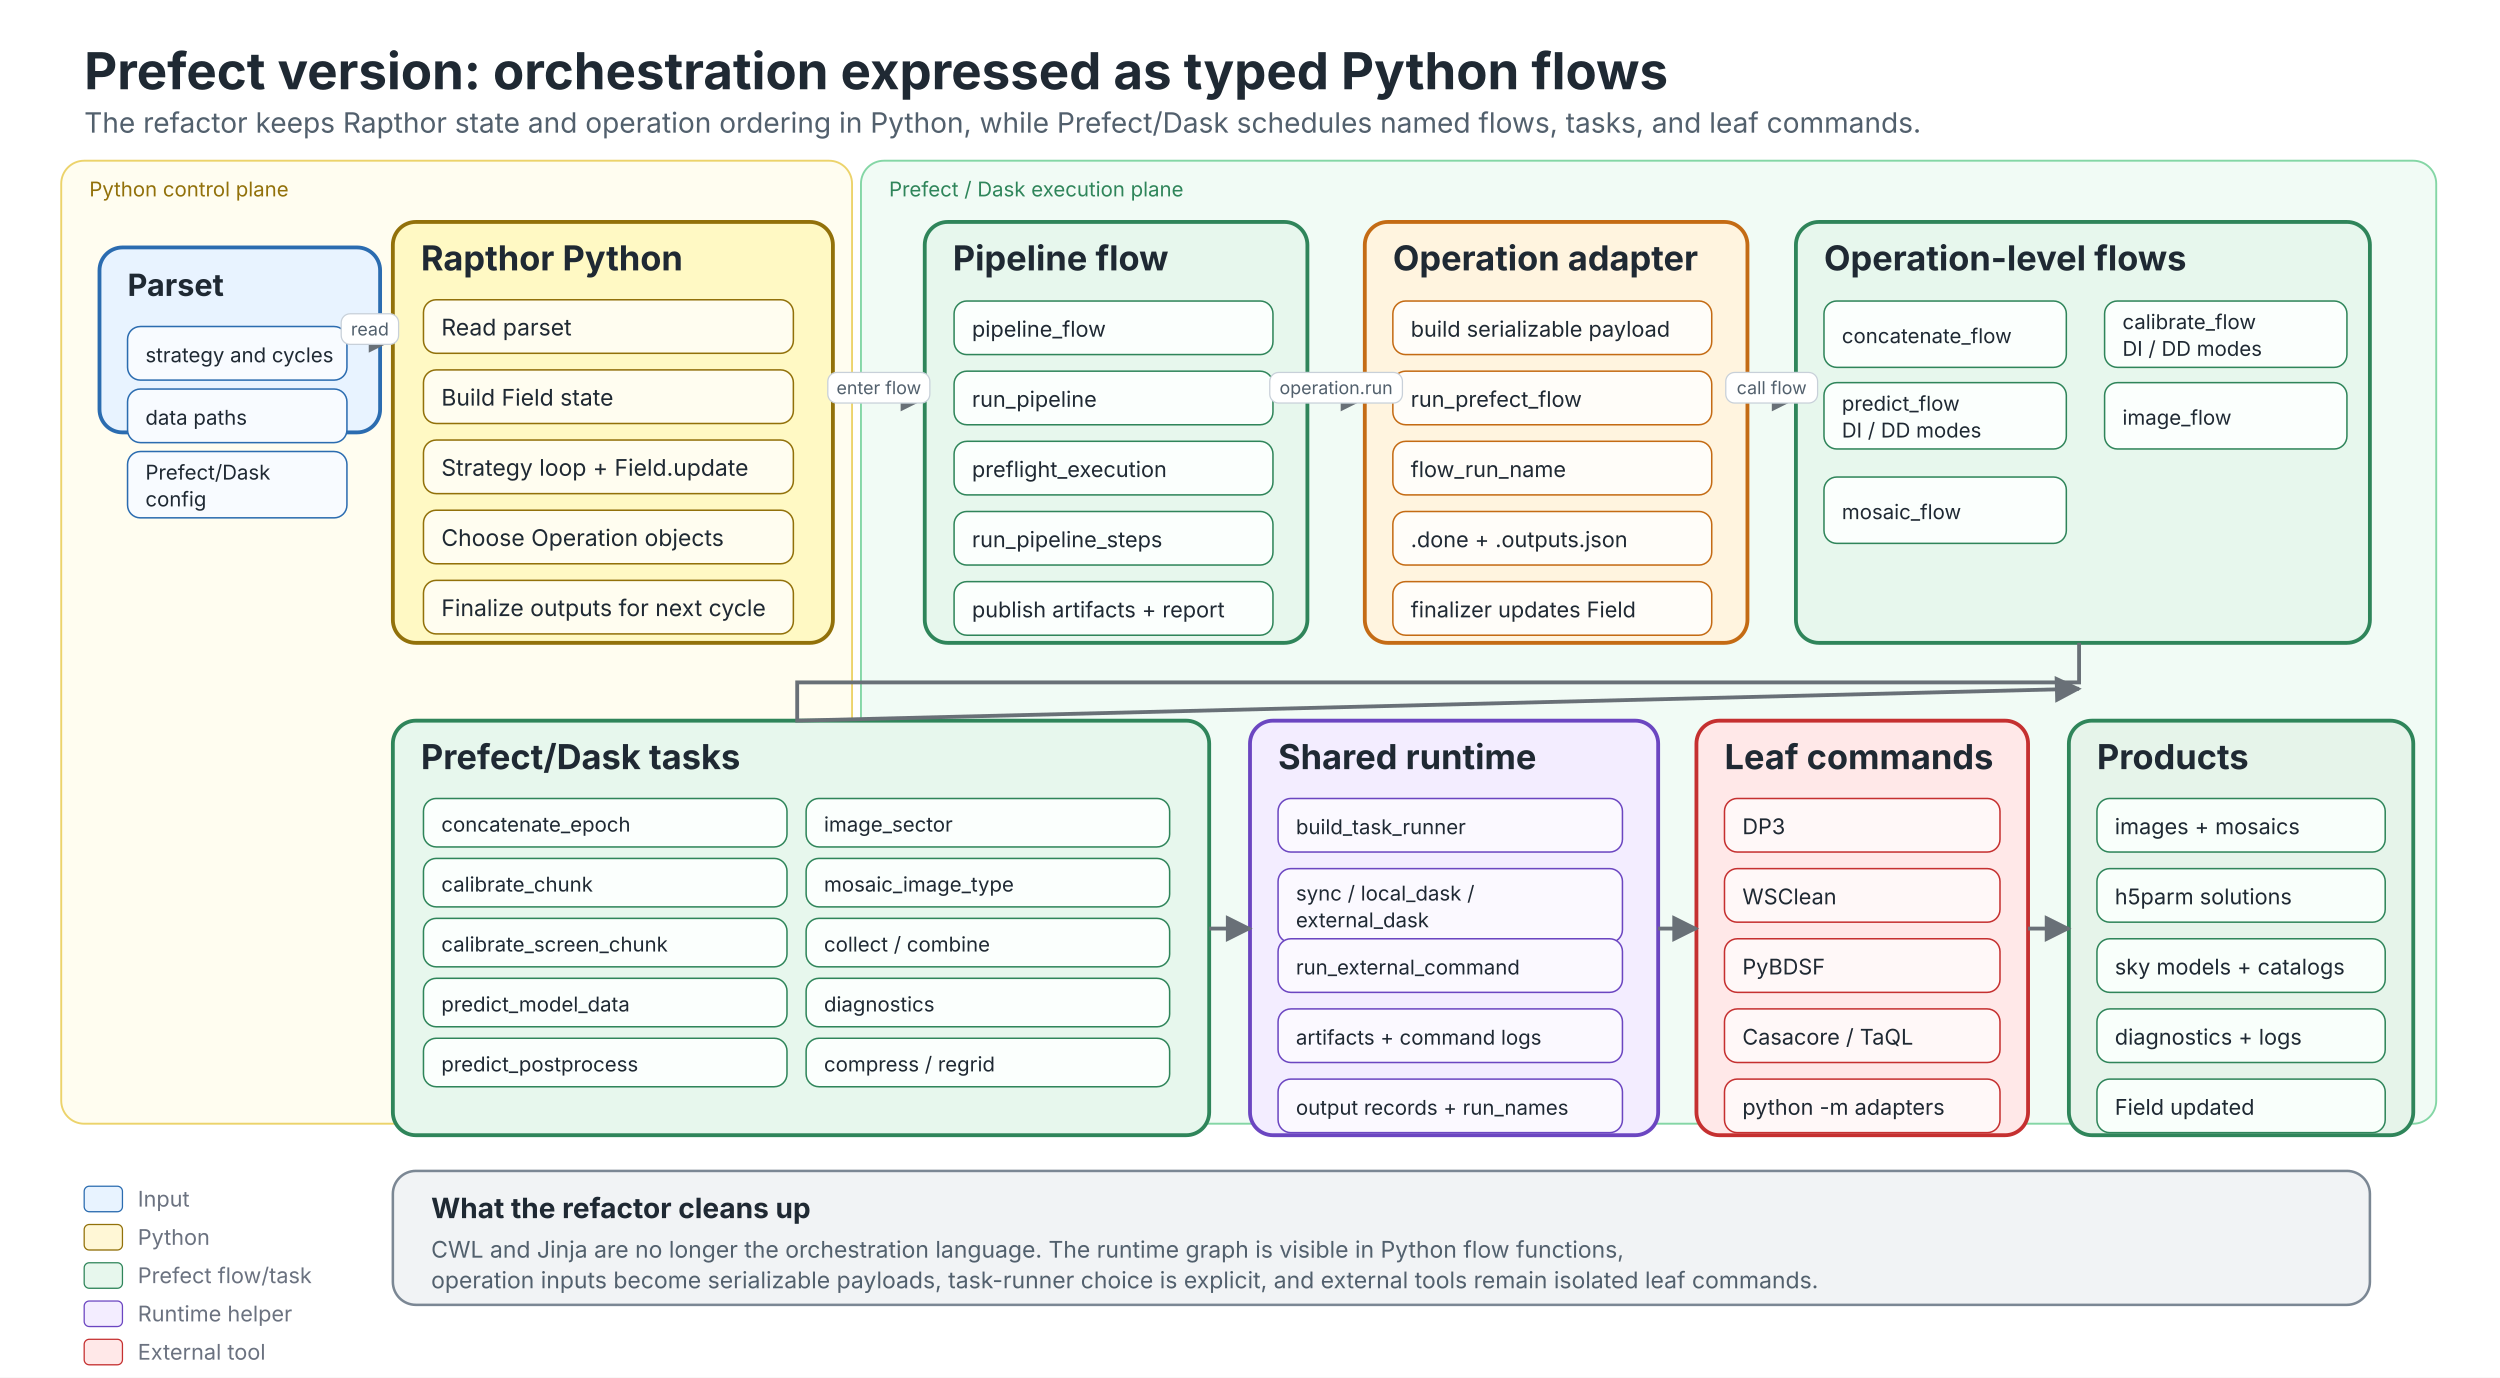
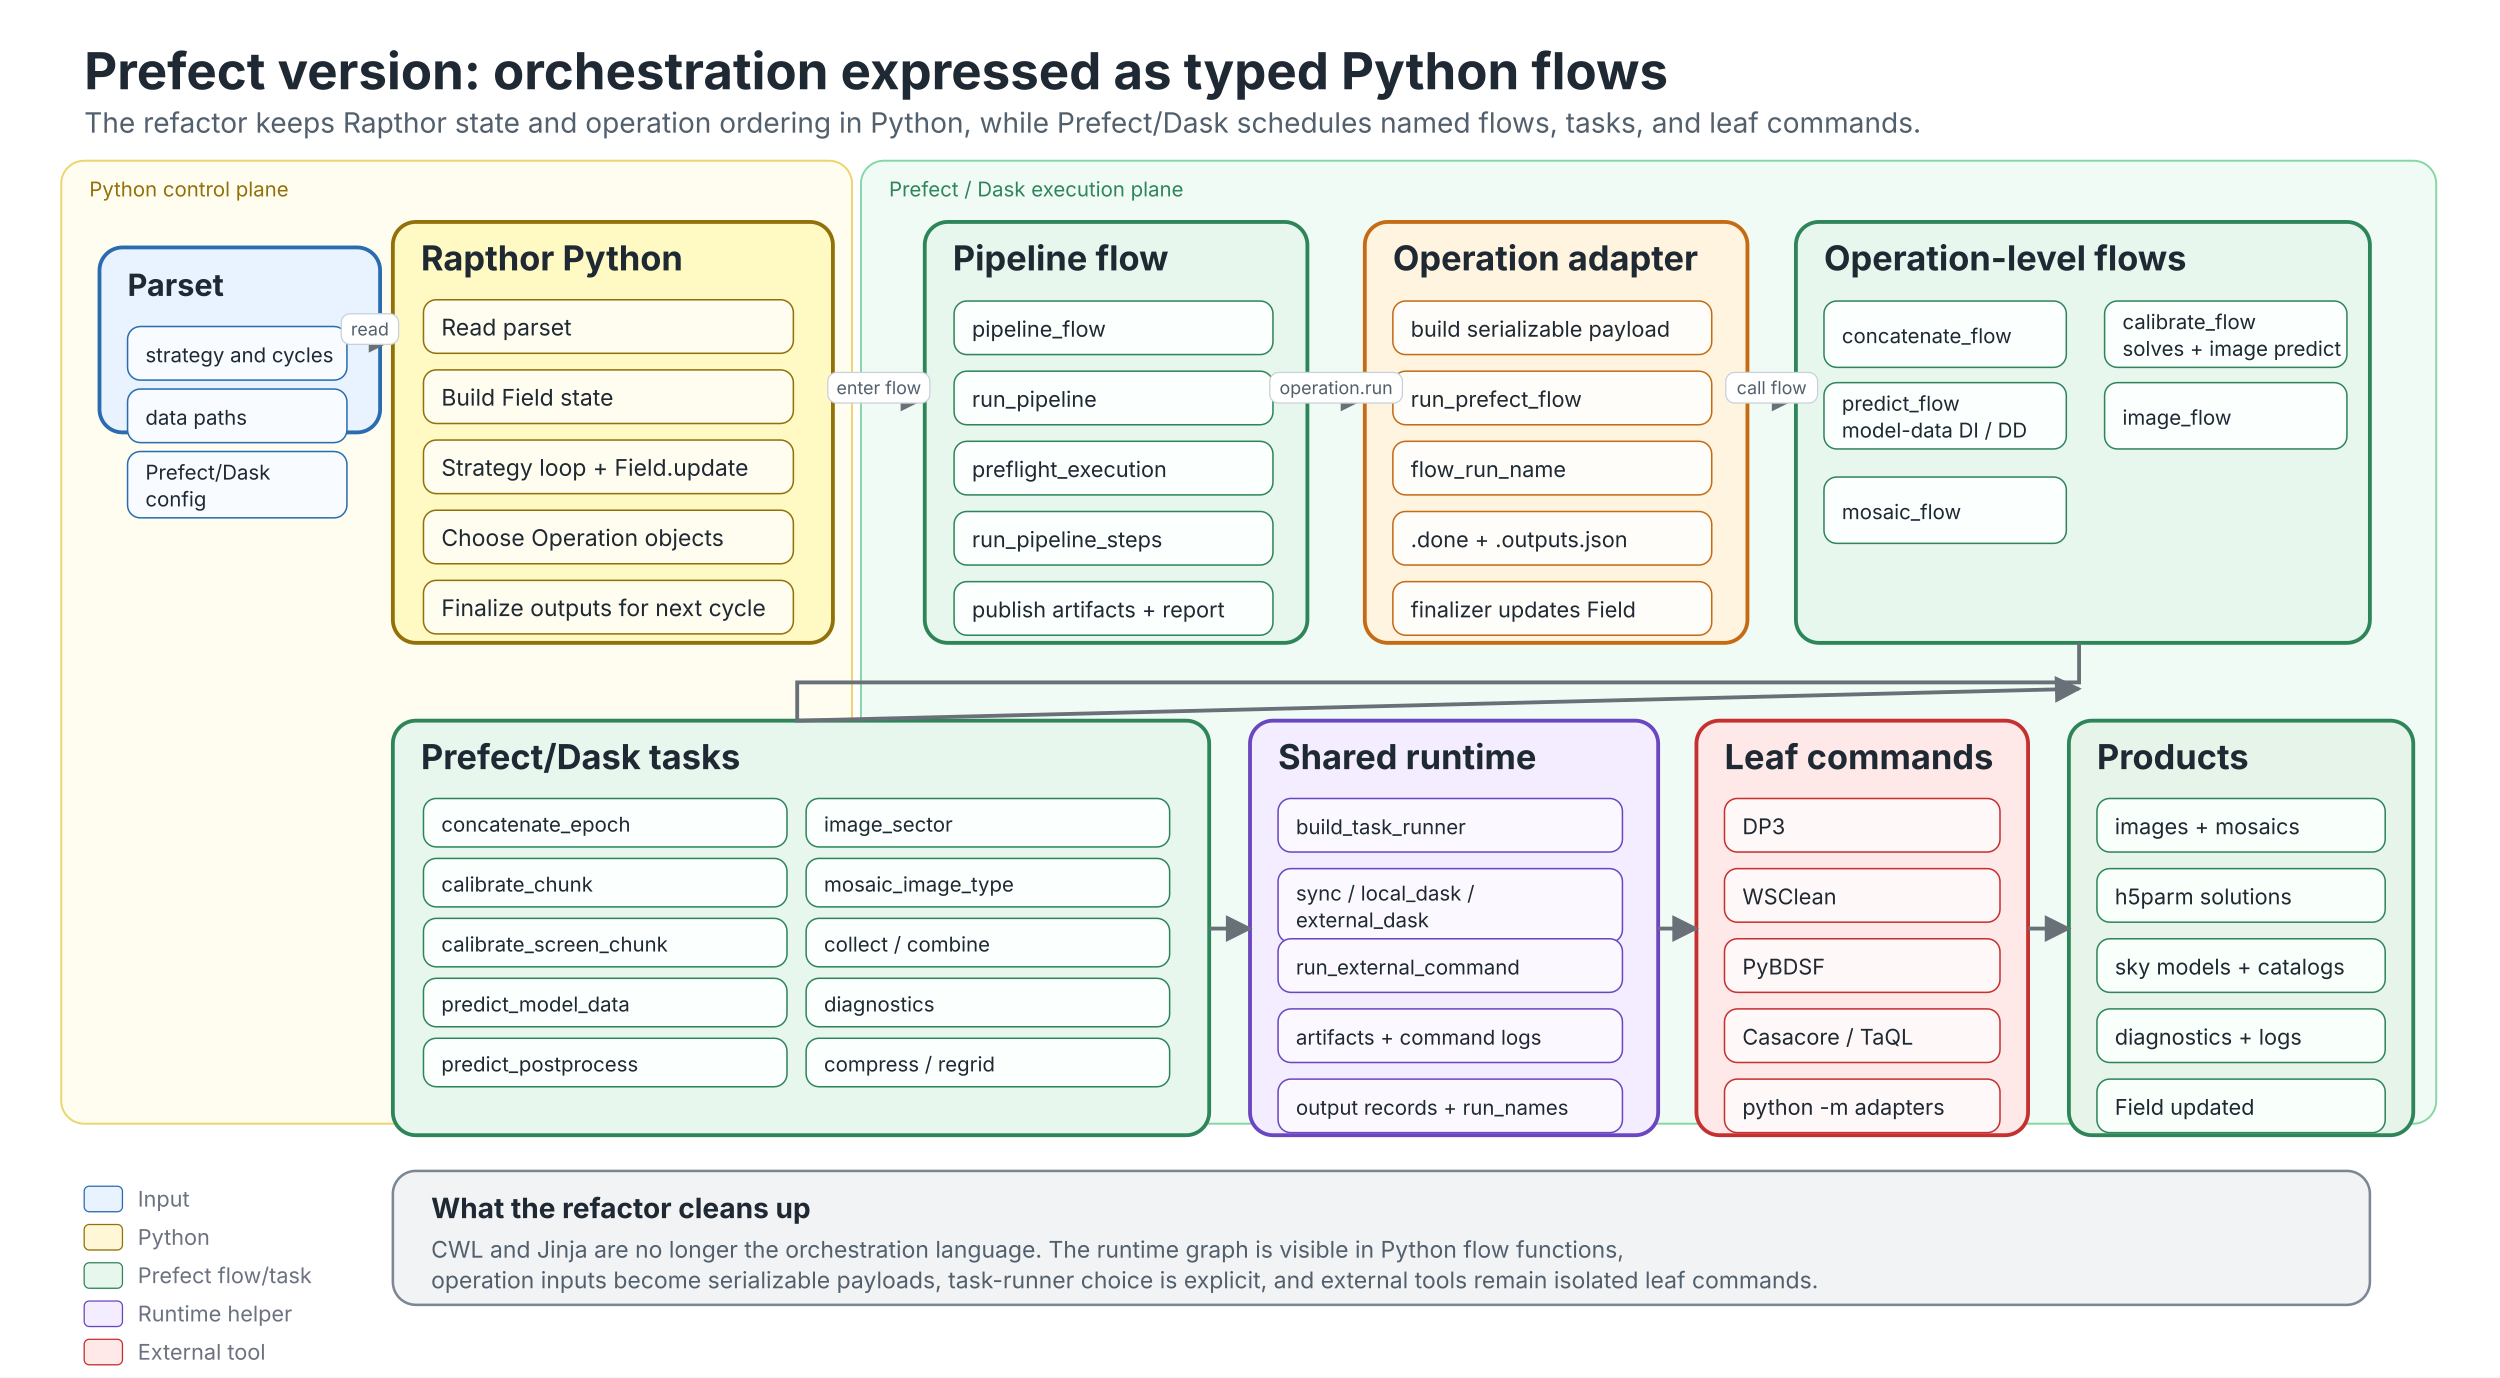
<svg xmlns="http://www.w3.org/2000/svg" width="1960" height="1080" viewBox="0 0 1960 1080">
  <defs>
    <marker id="arrow" viewBox="0 0 10 10" refX="9" refY="5" markerWidth="7" markerHeight="7" orient="auto-start-reverse">
      <path d="M 0 0 L 10 5 L 0 10 z" fill="#697077" />
    </marker>
  </defs>
  <rect x="0" y="0" width="1960" height="1080" rx="0" ry="0" fill="#ffffff" stroke="none" stroke-width="0" />
  <text x="66" y="70" font-family="Inter, Arial, sans-serif" font-size="40" font-weight="750" fill="#1f2933" text-anchor="start">Prefect version: orchestration expressed as typed Python flows</text>
  <text x="66" y="104" font-family="Inter, Arial, sans-serif" font-size="22" font-weight="400" fill="#52606d" text-anchor="start">The refactor keeps Rapthor state and operation ordering in Python, while Prefect/Dask schedules named flows, tasks, and leaf commands.</text>
  <rect x="48" y="126" width="620" height="755" rx="18" ry="18" fill="#fffdf0" stroke="#ecd36b" stroke-width="1.5" />
  <text x="70" y="154" font-family="Inter, Arial, sans-serif" font-size="16" font-weight="400" fill="#92710a" text-anchor="start">Python control plane</text>
  <rect x="675" y="126" width="1235" height="755" rx="18" ry="18" fill="#f1fbf5" stroke="#84d6a5" stroke-width="1.5" />
  <text x="697" y="154" font-family="Inter, Arial, sans-serif" font-size="16" font-weight="400" fill="#2f855a" text-anchor="start">Prefect / Dask execution plane</text>
  <rect x="78" y="194" width="220" height="145" rx="18" ry="18" fill="#e8f3ff" stroke="#2b6cb0" stroke-width="3" />
  <text x="100" y="232" font-family="Inter, Arial, sans-serif" font-size="24" font-weight="700" fill="#1f2933" text-anchor="start">Parset</text>
  <rect x="100" y="256" width="172" height="42" rx="10" ry="10" fill="#f8fbff" stroke="#2b6cb0" stroke-width="1.2" />
  <text x="114" y="284.0" font-family="Inter, Arial, sans-serif" font-size="16" font-weight="400" fill="#1f2933" text-anchor="start">strategy and cycles</text>
  <rect x="100" y="305" width="172" height="42" rx="10" ry="10" fill="#f8fbff" stroke="#2b6cb0" stroke-width="1.2" />
  <text x="114" y="333.0" font-family="Inter, Arial, sans-serif" font-size="16" font-weight="400" fill="#1f2933" text-anchor="start">data paths</text>
  <rect x="100" y="354" width="172" height="52" rx="10" ry="10" fill="#f8fbff" stroke="#2b6cb0" stroke-width="1.2" />
  <text x="114" y="376.0" font-family="Inter, Arial, sans-serif" font-size="16" font-weight="400" fill="#1f2933" text-anchor="start">
    <tspan x="114" dy="0">Prefect/Dask</tspan>
    <tspan x="114" dy="21">config</tspan>
  </text>
  <rect x="308" y="174" width="345" height="330" rx="18" ry="18" fill="#fff9c4" stroke="#92710a" stroke-width="3" />
  <text x="330" y="212" font-family="Inter, Arial, sans-serif" font-size="27" font-weight="700" fill="#1f2933" text-anchor="start">Rapthor Python</text>
  <rect x="332" y="235" width="290" height="42" rx="10" ry="10" fill="#fffdf0" stroke="#92710a" stroke-width="1.2" />
  <text x="346" y="263.0" font-family="Inter, Arial, sans-serif" font-size="18" font-weight="400" fill="#1f2933" text-anchor="start">Read parset</text>
  <rect x="332" y="290" width="290" height="42" rx="10" ry="10" fill="#fffdf0" stroke="#92710a" stroke-width="1.2" />
  <text x="346" y="318.0" font-family="Inter, Arial, sans-serif" font-size="18" font-weight="400" fill="#1f2933" text-anchor="start">Build Field state</text>
  <rect x="332" y="345" width="290" height="42" rx="10" ry="10" fill="#fffdf0" stroke="#92710a" stroke-width="1.2" />
  <text x="346" y="373.0" font-family="Inter, Arial, sans-serif" font-size="18" font-weight="400" fill="#1f2933" text-anchor="start">Strategy loop + Field.update</text>
  <rect x="332" y="400" width="290" height="42" rx="10" ry="10" fill="#fffdf0" stroke="#92710a" stroke-width="1.2" />
  <text x="346" y="428.0" font-family="Inter, Arial, sans-serif" font-size="18" font-weight="400" fill="#1f2933" text-anchor="start">Choose Operation objects</text>
  <rect x="332" y="455" width="290" height="42" rx="10" ry="10" fill="#fffdf0" stroke="#92710a" stroke-width="1.2" />
  <text x="346" y="483.0" font-family="Inter, Arial, sans-serif" font-size="18" font-weight="400" fill="#1f2933" text-anchor="start">Finalize outputs for next cycle</text>
  <rect x="725" y="174" width="300" height="330" rx="18" ry="18" fill="#e7f7ed" stroke="#2f855a" stroke-width="3" />
  <text x="747" y="212" font-family="Inter, Arial, sans-serif" font-size="27" font-weight="700" fill="#1f2933" text-anchor="start">Pipeline flow</text>
  <rect x="748" y="236" width="250" height="42" rx="10" ry="10" fill="#fbfffd" stroke="#2f855a" stroke-width="1.2" />
  <text x="762" y="264.0" font-family="Inter, Arial, sans-serif" font-size="17" font-weight="400" fill="#1f2933" text-anchor="start">pipeline_flow</text>
  <rect x="748" y="291" width="250" height="42" rx="10" ry="10" fill="#fbfffd" stroke="#2f855a" stroke-width="1.2" />
  <text x="762" y="319.0" font-family="Inter, Arial, sans-serif" font-size="17" font-weight="400" fill="#1f2933" text-anchor="start">run_pipeline</text>
  <rect x="748" y="346" width="250" height="42" rx="10" ry="10" fill="#fbfffd" stroke="#2f855a" stroke-width="1.2" />
  <text x="762" y="374.0" font-family="Inter, Arial, sans-serif" font-size="17" font-weight="400" fill="#1f2933" text-anchor="start">preflight_execution</text>
  <rect x="748" y="401" width="250" height="42" rx="10" ry="10" fill="#fbfffd" stroke="#2f855a" stroke-width="1.2" />
  <text x="762" y="429.0" font-family="Inter, Arial, sans-serif" font-size="17" font-weight="400" fill="#1f2933" text-anchor="start">run_pipeline_steps</text>
  <rect x="748" y="456" width="250" height="42" rx="10" ry="10" fill="#fbfffd" stroke="#2f855a" stroke-width="1.2" />
  <text x="762" y="484.0" font-family="Inter, Arial, sans-serif" font-size="17" font-weight="400" fill="#1f2933" text-anchor="start">publish artifacts + report</text>
  <rect x="1070" y="174" width="300" height="330" rx="18" ry="18" fill="#fff4df" stroke="#c46b14" stroke-width="3" />
  <text x="1092" y="212" font-family="Inter, Arial, sans-serif" font-size="27" font-weight="700" fill="#1f2933" text-anchor="start">Operation adapter</text>
  <rect x="1092" y="236" width="250" height="42" rx="10" ry="10" fill="#fffdf9" stroke="#c46b14" stroke-width="1.2" />
  <text x="1106" y="264.0" font-family="Inter, Arial, sans-serif" font-size="17" font-weight="400" fill="#1f2933" text-anchor="start">build serializable payload</text>
  <rect x="1092" y="291" width="250" height="42" rx="10" ry="10" fill="#fffdf9" stroke="#c46b14" stroke-width="1.2" />
  <text x="1106" y="319.0" font-family="Inter, Arial, sans-serif" font-size="17" font-weight="400" fill="#1f2933" text-anchor="start">run_prefect_flow</text>
  <rect x="1092" y="346" width="250" height="42" rx="10" ry="10" fill="#fffdf9" stroke="#c46b14" stroke-width="1.2" />
  <text x="1106" y="374.0" font-family="Inter, Arial, sans-serif" font-size="17" font-weight="400" fill="#1f2933" text-anchor="start">flow_run_name</text>
  <rect x="1092" y="401" width="250" height="42" rx="10" ry="10" fill="#fffdf9" stroke="#c46b14" stroke-width="1.2" />
  <text x="1106" y="429.0" font-family="Inter, Arial, sans-serif" font-size="17" font-weight="400" fill="#1f2933" text-anchor="start">.done + .outputs.json</text>
  <rect x="1092" y="456" width="250" height="42" rx="10" ry="10" fill="#fffdf9" stroke="#c46b14" stroke-width="1.2" />
  <text x="1106" y="484.0" font-family="Inter, Arial, sans-serif" font-size="17" font-weight="400" fill="#1f2933" text-anchor="start">finalizer updates Field</text>
  <rect x="1408" y="174" width="450" height="330" rx="18" ry="18" fill="#e7f7ed" stroke="#2f855a" stroke-width="3" />
  <text x="1430" y="212" font-family="Inter, Arial, sans-serif" font-size="27" font-weight="700" fill="#1f2933" text-anchor="start">Operation-level flows</text>
  <rect x="1430" y="236" width="190" height="52" rx="10" ry="10" fill="#fbfffd" stroke="#2f855a" stroke-width="1.2" />
  <text x="1444" y="269.0" font-family="Inter, Arial, sans-serif" font-size="16" font-weight="400" fill="#1f2933" text-anchor="start">concatenate_flow</text>
  <rect x="1650" y="236" width="190" height="52" rx="10" ry="10" fill="#fbfffd" stroke="#2f855a" stroke-width="1.2" />
  <text x="1664" y="258.0" font-family="Inter, Arial, sans-serif" font-size="16" font-weight="400" fill="#1f2933" text-anchor="start">
    <tspan x="1664" dy="0">calibrate_flow</tspan>
-     <tspan x="1664" dy="21">DI / DD modes</tspan>
+     <tspan x="1664" dy="21">solves + image predict</tspan>
  </text>
  <rect x="1430" y="300" width="190" height="52" rx="10" ry="10" fill="#fbfffd" stroke="#2f855a" stroke-width="1.2" />
  <text x="1444" y="322.0" font-family="Inter, Arial, sans-serif" font-size="16" font-weight="400" fill="#1f2933" text-anchor="start">
    <tspan x="1444" dy="0">predict_flow</tspan>
-     <tspan x="1444" dy="21">DI / DD modes</tspan>
+     <tspan x="1444" dy="21">model-data DI / DD</tspan>
  </text>
  <rect x="1650" y="300" width="190" height="52" rx="10" ry="10" fill="#fbfffd" stroke="#2f855a" stroke-width="1.2" />
  <text x="1664" y="333.0" font-family="Inter, Arial, sans-serif" font-size="16" font-weight="400" fill="#1f2933" text-anchor="start">image_flow</text>
  <rect x="1430" y="374" width="190" height="52" rx="10" ry="10" fill="#fbfffd" stroke="#2f855a" stroke-width="1.2" />
  <text x="1444" y="407.0" font-family="Inter, Arial, sans-serif" font-size="16" font-weight="400" fill="#1f2933" text-anchor="start">mosaic_flow</text>
  <rect x="308" y="565" width="640" height="325" rx="18" ry="18" fill="#e7f7ed" stroke="#2f855a" stroke-width="3" />
  <text x="330" y="603" font-family="Inter, Arial, sans-serif" font-size="27" font-weight="700" fill="#1f2933" text-anchor="start">Prefect/Dask tasks</text>
  <rect x="332" y="626" width="285" height="38" rx="10" ry="10" fill="#fbfffd" stroke="#2f855a" stroke-width="1.2" />
  <text x="346" y="652.0" font-family="Inter, Arial, sans-serif" font-size="16" font-weight="400" fill="#1f2933" text-anchor="start">concatenate_epoch</text>
  <rect x="332" y="673" width="285" height="38" rx="10" ry="10" fill="#fbfffd" stroke="#2f855a" stroke-width="1.2" />
  <text x="346" y="699.0" font-family="Inter, Arial, sans-serif" font-size="16" font-weight="400" fill="#1f2933" text-anchor="start">calibrate_chunk</text>
  <rect x="332" y="720" width="285" height="38" rx="10" ry="10" fill="#fbfffd" stroke="#2f855a" stroke-width="1.2" />
  <text x="346" y="746.0" font-family="Inter, Arial, sans-serif" font-size="16" font-weight="400" fill="#1f2933" text-anchor="start">calibrate_screen_chunk</text>
  <rect x="332" y="767" width="285" height="38" rx="10" ry="10" fill="#fbfffd" stroke="#2f855a" stroke-width="1.2" />
  <text x="346" y="793.0" font-family="Inter, Arial, sans-serif" font-size="16" font-weight="400" fill="#1f2933" text-anchor="start">predict_model_data</text>
  <rect x="332" y="814" width="285" height="38" rx="10" ry="10" fill="#fbfffd" stroke="#2f855a" stroke-width="1.2" />
  <text x="346" y="840.0" font-family="Inter, Arial, sans-serif" font-size="16" font-weight="400" fill="#1f2933" text-anchor="start">predict_postprocess</text>
  <rect x="632" y="626" width="285" height="38" rx="10" ry="10" fill="#fbfffd" stroke="#2f855a" stroke-width="1.2" />
  <text x="646" y="652.0" font-family="Inter, Arial, sans-serif" font-size="16" font-weight="400" fill="#1f2933" text-anchor="start">image_sector</text>
  <rect x="632" y="673" width="285" height="38" rx="10" ry="10" fill="#fbfffd" stroke="#2f855a" stroke-width="1.2" />
  <text x="646" y="699.0" font-family="Inter, Arial, sans-serif" font-size="16" font-weight="400" fill="#1f2933" text-anchor="start">mosaic_image_type</text>
  <rect x="632" y="720" width="285" height="38" rx="10" ry="10" fill="#fbfffd" stroke="#2f855a" stroke-width="1.2" />
  <text x="646" y="746.0" font-family="Inter, Arial, sans-serif" font-size="16" font-weight="400" fill="#1f2933" text-anchor="start">collect / combine</text>
  <rect x="632" y="767" width="285" height="38" rx="10" ry="10" fill="#fbfffd" stroke="#2f855a" stroke-width="1.2" />
  <text x="646" y="793.0" font-family="Inter, Arial, sans-serif" font-size="16" font-weight="400" fill="#1f2933" text-anchor="start">diagnostics</text>
  <rect x="632" y="814" width="285" height="38" rx="10" ry="10" fill="#fbfffd" stroke="#2f855a" stroke-width="1.2" />
  <text x="646" y="840.0" font-family="Inter, Arial, sans-serif" font-size="16" font-weight="400" fill="#1f2933" text-anchor="start">compress / regrid</text>
  <rect x="980" y="565" width="320" height="325" rx="18" ry="18" fill="#f3edff" stroke="#6b46c1" stroke-width="3" />
  <text x="1002" y="603" font-family="Inter, Arial, sans-serif" font-size="27" font-weight="700" fill="#1f2933" text-anchor="start">Shared runtime</text>
  <rect x="1002" y="626" width="270" height="42" rx="10" ry="10" fill="#fbf9ff" stroke="#6b46c1" stroke-width="1.2" />
  <text x="1016" y="654.0" font-family="Inter, Arial, sans-serif" font-size="16" font-weight="400" fill="#1f2933" text-anchor="start">build_task_runner</text>
  <rect x="1002" y="681" width="270" height="58" rx="10" ry="10" fill="#fbf9ff" stroke="#6b46c1" stroke-width="1.2" />
  <text x="1016" y="706.0" font-family="Inter, Arial, sans-serif" font-size="16" font-weight="400" fill="#1f2933" text-anchor="start">
    <tspan x="1016" dy="0">sync / local_dask /</tspan>
    <tspan x="1016" dy="21">external_dask</tspan>
  </text>
  <rect x="1002" y="736" width="270" height="42" rx="10" ry="10" fill="#fbf9ff" stroke="#6b46c1" stroke-width="1.2" />
  <text x="1016" y="764.0" font-family="Inter, Arial, sans-serif" font-size="16" font-weight="400" fill="#1f2933" text-anchor="start">run_external_command</text>
  <rect x="1002" y="791" width="270" height="42" rx="10" ry="10" fill="#fbf9ff" stroke="#6b46c1" stroke-width="1.2" />
  <text x="1016" y="819.0" font-family="Inter, Arial, sans-serif" font-size="16" font-weight="400" fill="#1f2933" text-anchor="start">artifacts + command logs</text>
  <rect x="1002" y="846" width="270" height="42" rx="10" ry="10" fill="#fbf9ff" stroke="#6b46c1" stroke-width="1.2" />
  <text x="1016" y="874.0" font-family="Inter, Arial, sans-serif" font-size="16" font-weight="400" fill="#1f2933" text-anchor="start">output records + run_names</text>
  <rect x="1330" y="565" width="260" height="325" rx="18" ry="18" fill="#ffe8e8" stroke="#c53030" stroke-width="3" />
  <text x="1352" y="603" font-family="Inter, Arial, sans-serif" font-size="27" font-weight="700" fill="#1f2933" text-anchor="start">Leaf commands</text>
  <rect x="1352" y="626" width="216" height="42" rx="10" ry="10" fill="#fff8f8" stroke="#c53030" stroke-width="1.2" />
  <text x="1366" y="654.0" font-family="Inter, Arial, sans-serif" font-size="17" font-weight="400" fill="#1f2933" text-anchor="start">DP3</text>
  <rect x="1352" y="681" width="216" height="42" rx="10" ry="10" fill="#fff8f8" stroke="#c53030" stroke-width="1.2" />
  <text x="1366" y="709.0" font-family="Inter, Arial, sans-serif" font-size="17" font-weight="400" fill="#1f2933" text-anchor="start">WSClean</text>
  <rect x="1352" y="736" width="216" height="42" rx="10" ry="10" fill="#fff8f8" stroke="#c53030" stroke-width="1.2" />
  <text x="1366" y="764.0" font-family="Inter, Arial, sans-serif" font-size="17" font-weight="400" fill="#1f2933" text-anchor="start">PyBDSF</text>
  <rect x="1352" y="791" width="216" height="42" rx="10" ry="10" fill="#fff8f8" stroke="#c53030" stroke-width="1.2" />
  <text x="1366" y="819.0" font-family="Inter, Arial, sans-serif" font-size="17" font-weight="400" fill="#1f2933" text-anchor="start">Casacore / TaQL</text>
  <rect x="1352" y="846" width="216" height="42" rx="10" ry="10" fill="#fff8f8" stroke="#c53030" stroke-width="1.2" />
  <text x="1366" y="874.0" font-family="Inter, Arial, sans-serif" font-size="17" font-weight="400" fill="#1f2933" text-anchor="start">python -m adapters</text>
  <rect x="1622" y="565" width="270" height="325" rx="18" ry="18" fill="#e6f4ea" stroke="#2f855a" stroke-width="3" />
  <text x="1644" y="603" font-family="Inter, Arial, sans-serif" font-size="27" font-weight="700" fill="#1f2933" text-anchor="start">Products</text>
  <rect x="1644" y="626" width="226" height="42" rx="10" ry="10" fill="#f9fffb" stroke="#2f855a" stroke-width="1.2" />
  <text x="1658" y="654.0" font-family="Inter, Arial, sans-serif" font-size="17" font-weight="400" fill="#1f2933" text-anchor="start">images + mosaics</text>
  <rect x="1644" y="681" width="226" height="42" rx="10" ry="10" fill="#f9fffb" stroke="#2f855a" stroke-width="1.2" />
  <text x="1658" y="709.0" font-family="Inter, Arial, sans-serif" font-size="17" font-weight="400" fill="#1f2933" text-anchor="start">h5parm solutions</text>
  <rect x="1644" y="736" width="226" height="42" rx="10" ry="10" fill="#f9fffb" stroke="#2f855a" stroke-width="1.2" />
  <text x="1658" y="764.0" font-family="Inter, Arial, sans-serif" font-size="17" font-weight="400" fill="#1f2933" text-anchor="start">sky models + catalogs</text>
  <rect x="1644" y="791" width="226" height="42" rx="10" ry="10" fill="#f9fffb" stroke="#2f855a" stroke-width="1.2" />
  <text x="1658" y="819.0" font-family="Inter, Arial, sans-serif" font-size="17" font-weight="400" fill="#1f2933" text-anchor="start">diagnostics + logs</text>
  <rect x="1644" y="846" width="226" height="42" rx="10" ry="10" fill="#f9fffb" stroke="#2f855a" stroke-width="1.2" />
  <text x="1658" y="874.0" font-family="Inter, Arial, sans-serif" font-size="17" font-weight="400" fill="#1f2933" text-anchor="start">Field updated</text>
  <line x1="272" y1="266" x2="308" y2="266" stroke="#697077" stroke-width="3" marker-end="url(#arrow)" />
  <rect x="267.5" y="246.0" width="45" height="24" rx="7" ry="7" fill="#ffffff" stroke="#c8d0d9" stroke-width="1" />
  <text x="290.0" y="263.0" font-family="Inter, Arial, sans-serif" font-size="14" font-weight="400" fill="#52606d" text-anchor="middle">read</text>
  <line x1="653" y1="312" x2="725" y2="312" stroke="#697077" stroke-width="3" marker-end="url(#arrow)" />
  <rect x="649.0" y="292.0" width="80" height="24" rx="7" ry="7" fill="#ffffff" stroke="#c8d0d9" stroke-width="1" />
  <text x="689.0" y="309.0" font-family="Inter, Arial, sans-serif" font-size="14" font-weight="400" fill="#52606d" text-anchor="middle">enter flow</text>
  <line x1="1025" y1="312" x2="1070" y2="312" stroke="#697077" stroke-width="3" marker-end="url(#arrow)" />
  <rect x="995.5" y="292.0" width="104" height="24" rx="7" ry="7" fill="#ffffff" stroke="#c8d0d9" stroke-width="1" />
  <text x="1047.5" y="309.0" font-family="Inter, Arial, sans-serif" font-size="14" font-weight="400" fill="#52606d" text-anchor="middle">operation.run</text>
  <line x1="1370" y1="312" x2="1408" y2="312" stroke="#697077" stroke-width="3" marker-end="url(#arrow)" />
  <rect x="1353.0" y="292.0" width="72" height="24" rx="7" ry="7" fill="#ffffff" stroke="#c8d0d9" stroke-width="1" />
  <text x="1389.0" y="309.0" font-family="Inter, Arial, sans-serif" font-size="14" font-weight="400" fill="#52606d" text-anchor="middle">call flow</text>
  <path d="M1630,504 L1630,535 L625,535 L625,565 L1630,540" fill="none" stroke="#697077" stroke-width="3" marker-end="url(#arrow)" />
  <line x1="948" y1="728" x2="980" y2="728" stroke="#697077" stroke-width="3" marker-end="url(#arrow)" />
  <line x1="1300" y1="728" x2="1330" y2="728" stroke="#697077" stroke-width="3" marker-end="url(#arrow)" />
  <line x1="1590" y1="728" x2="1622" y2="728" stroke="#697077" stroke-width="3" marker-end="url(#arrow)" />
  <rect x="66" y="930" width="30" height="20" rx="4" ry="4" fill="#e8f3ff" stroke="#2b6cb0" stroke-width="1" />
  <text x="108" y="946" font-family="Inter, Arial, sans-serif" font-size="17" font-weight="400" fill="#6b7280" text-anchor="start">Input</text>
  <rect x="66" y="960" width="30" height="20" rx="4" ry="4" fill="#fff7d6" stroke="#92710a" stroke-width="1" />
  <text x="108" y="976" font-family="Inter, Arial, sans-serif" font-size="17" font-weight="400" fill="#6b7280" text-anchor="start">Python</text>
  <rect x="66" y="990" width="30" height="20" rx="4" ry="4" fill="#e7f7ed" stroke="#2f855a" stroke-width="1" />
  <text x="108" y="1006" font-family="Inter, Arial, sans-serif" font-size="17" font-weight="400" fill="#6b7280" text-anchor="start">Prefect flow/task</text>
  <rect x="66" y="1020" width="30" height="20" rx="4" ry="4" fill="#f3edff" stroke="#6b46c1" stroke-width="1" />
  <text x="108" y="1036" font-family="Inter, Arial, sans-serif" font-size="17" font-weight="400" fill="#6b7280" text-anchor="start">Runtime helper</text>
  <rect x="66" y="1050" width="30" height="20" rx="4" ry="4" fill="#ffe8e8" stroke="#c53030" stroke-width="1" />
  <text x="108" y="1066" font-family="Inter, Arial, sans-serif" font-size="17" font-weight="400" fill="#6b7280" text-anchor="start">External tool</text>
  <rect x="308" y="918" width="1550" height="105" rx="18" ry="18" fill="#f1f3f5" stroke="#7b8794" stroke-width="2" />
  <text x="338" y="955" font-family="Inter, Arial, sans-serif" font-size="22" font-weight="700" fill="#1f2933" text-anchor="start">What the refactor cleans up</text>
  <text x="338" y="986" font-family="Inter, Arial, sans-serif" font-size="18" font-weight="400" fill="#52606d" text-anchor="start">
    <tspan x="338" dy="0">CWL and Jinja are no longer the orchestration language. The runtime graph is visible in Python flow functions,</tspan>
    <tspan x="338" dy="24">operation inputs become serializable payloads, task-runner choice is explicit, and external tools remain isolated leaf commands.</tspan>
  </text>
</svg>
